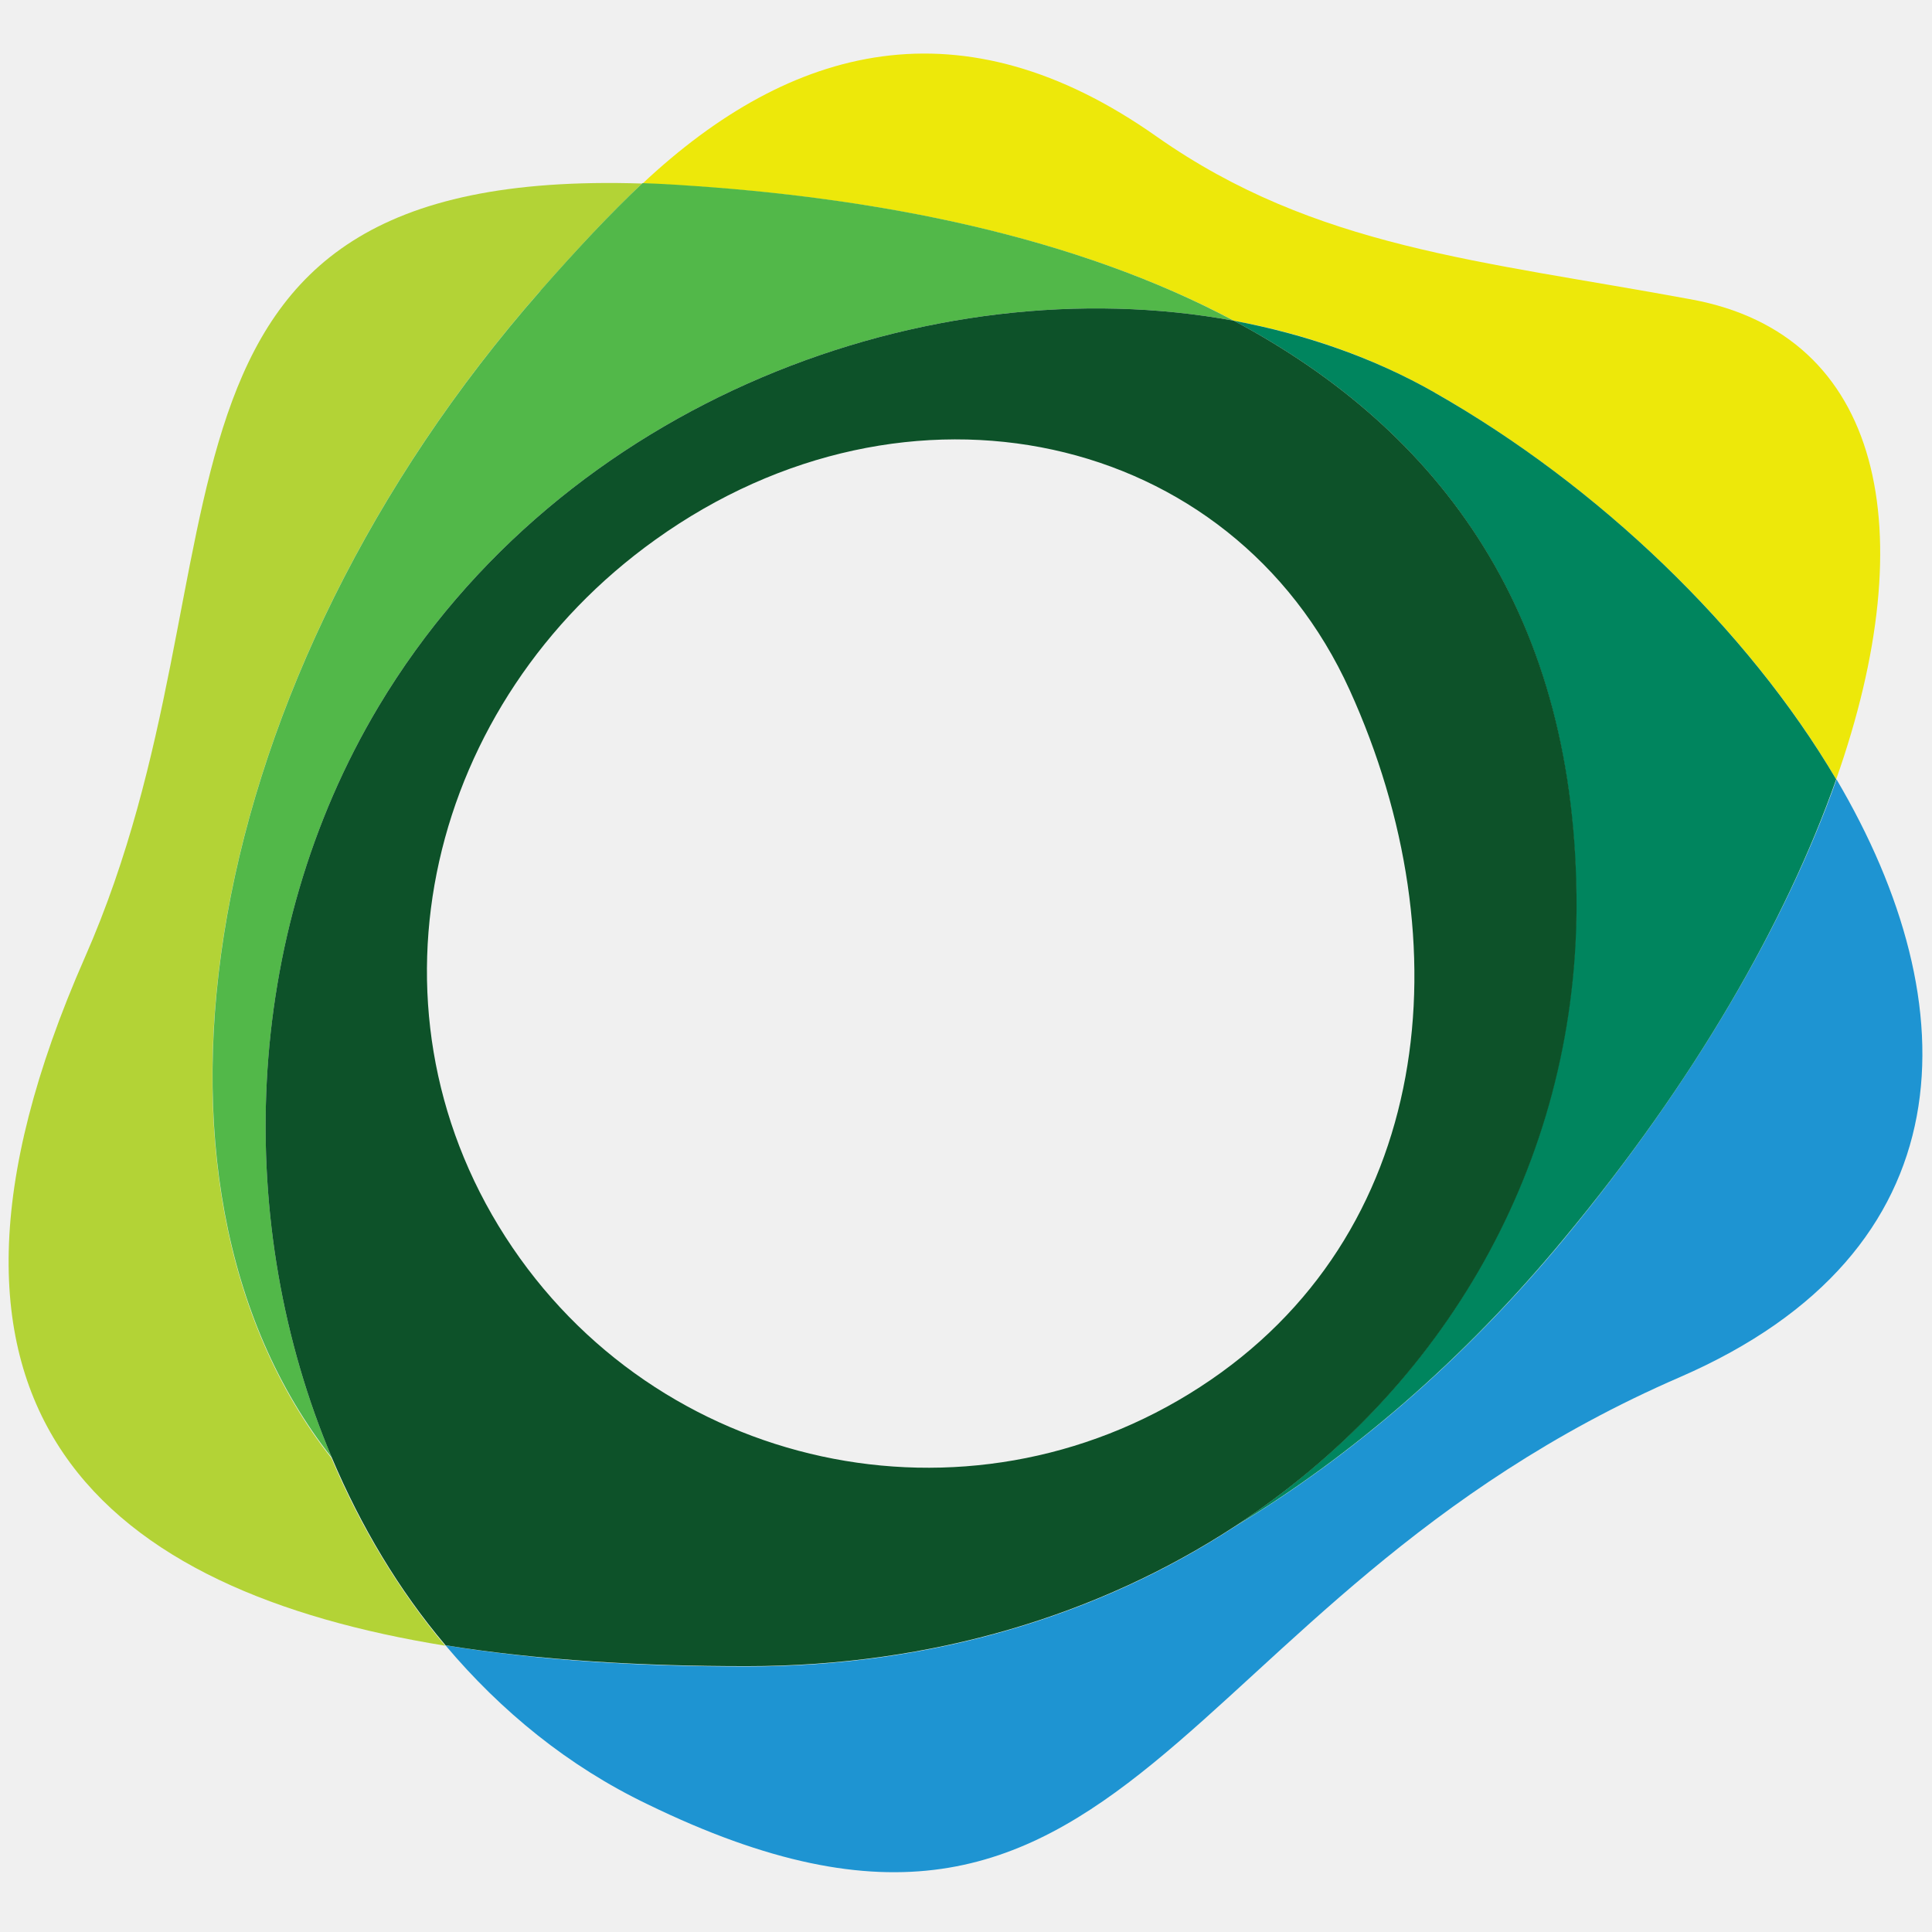
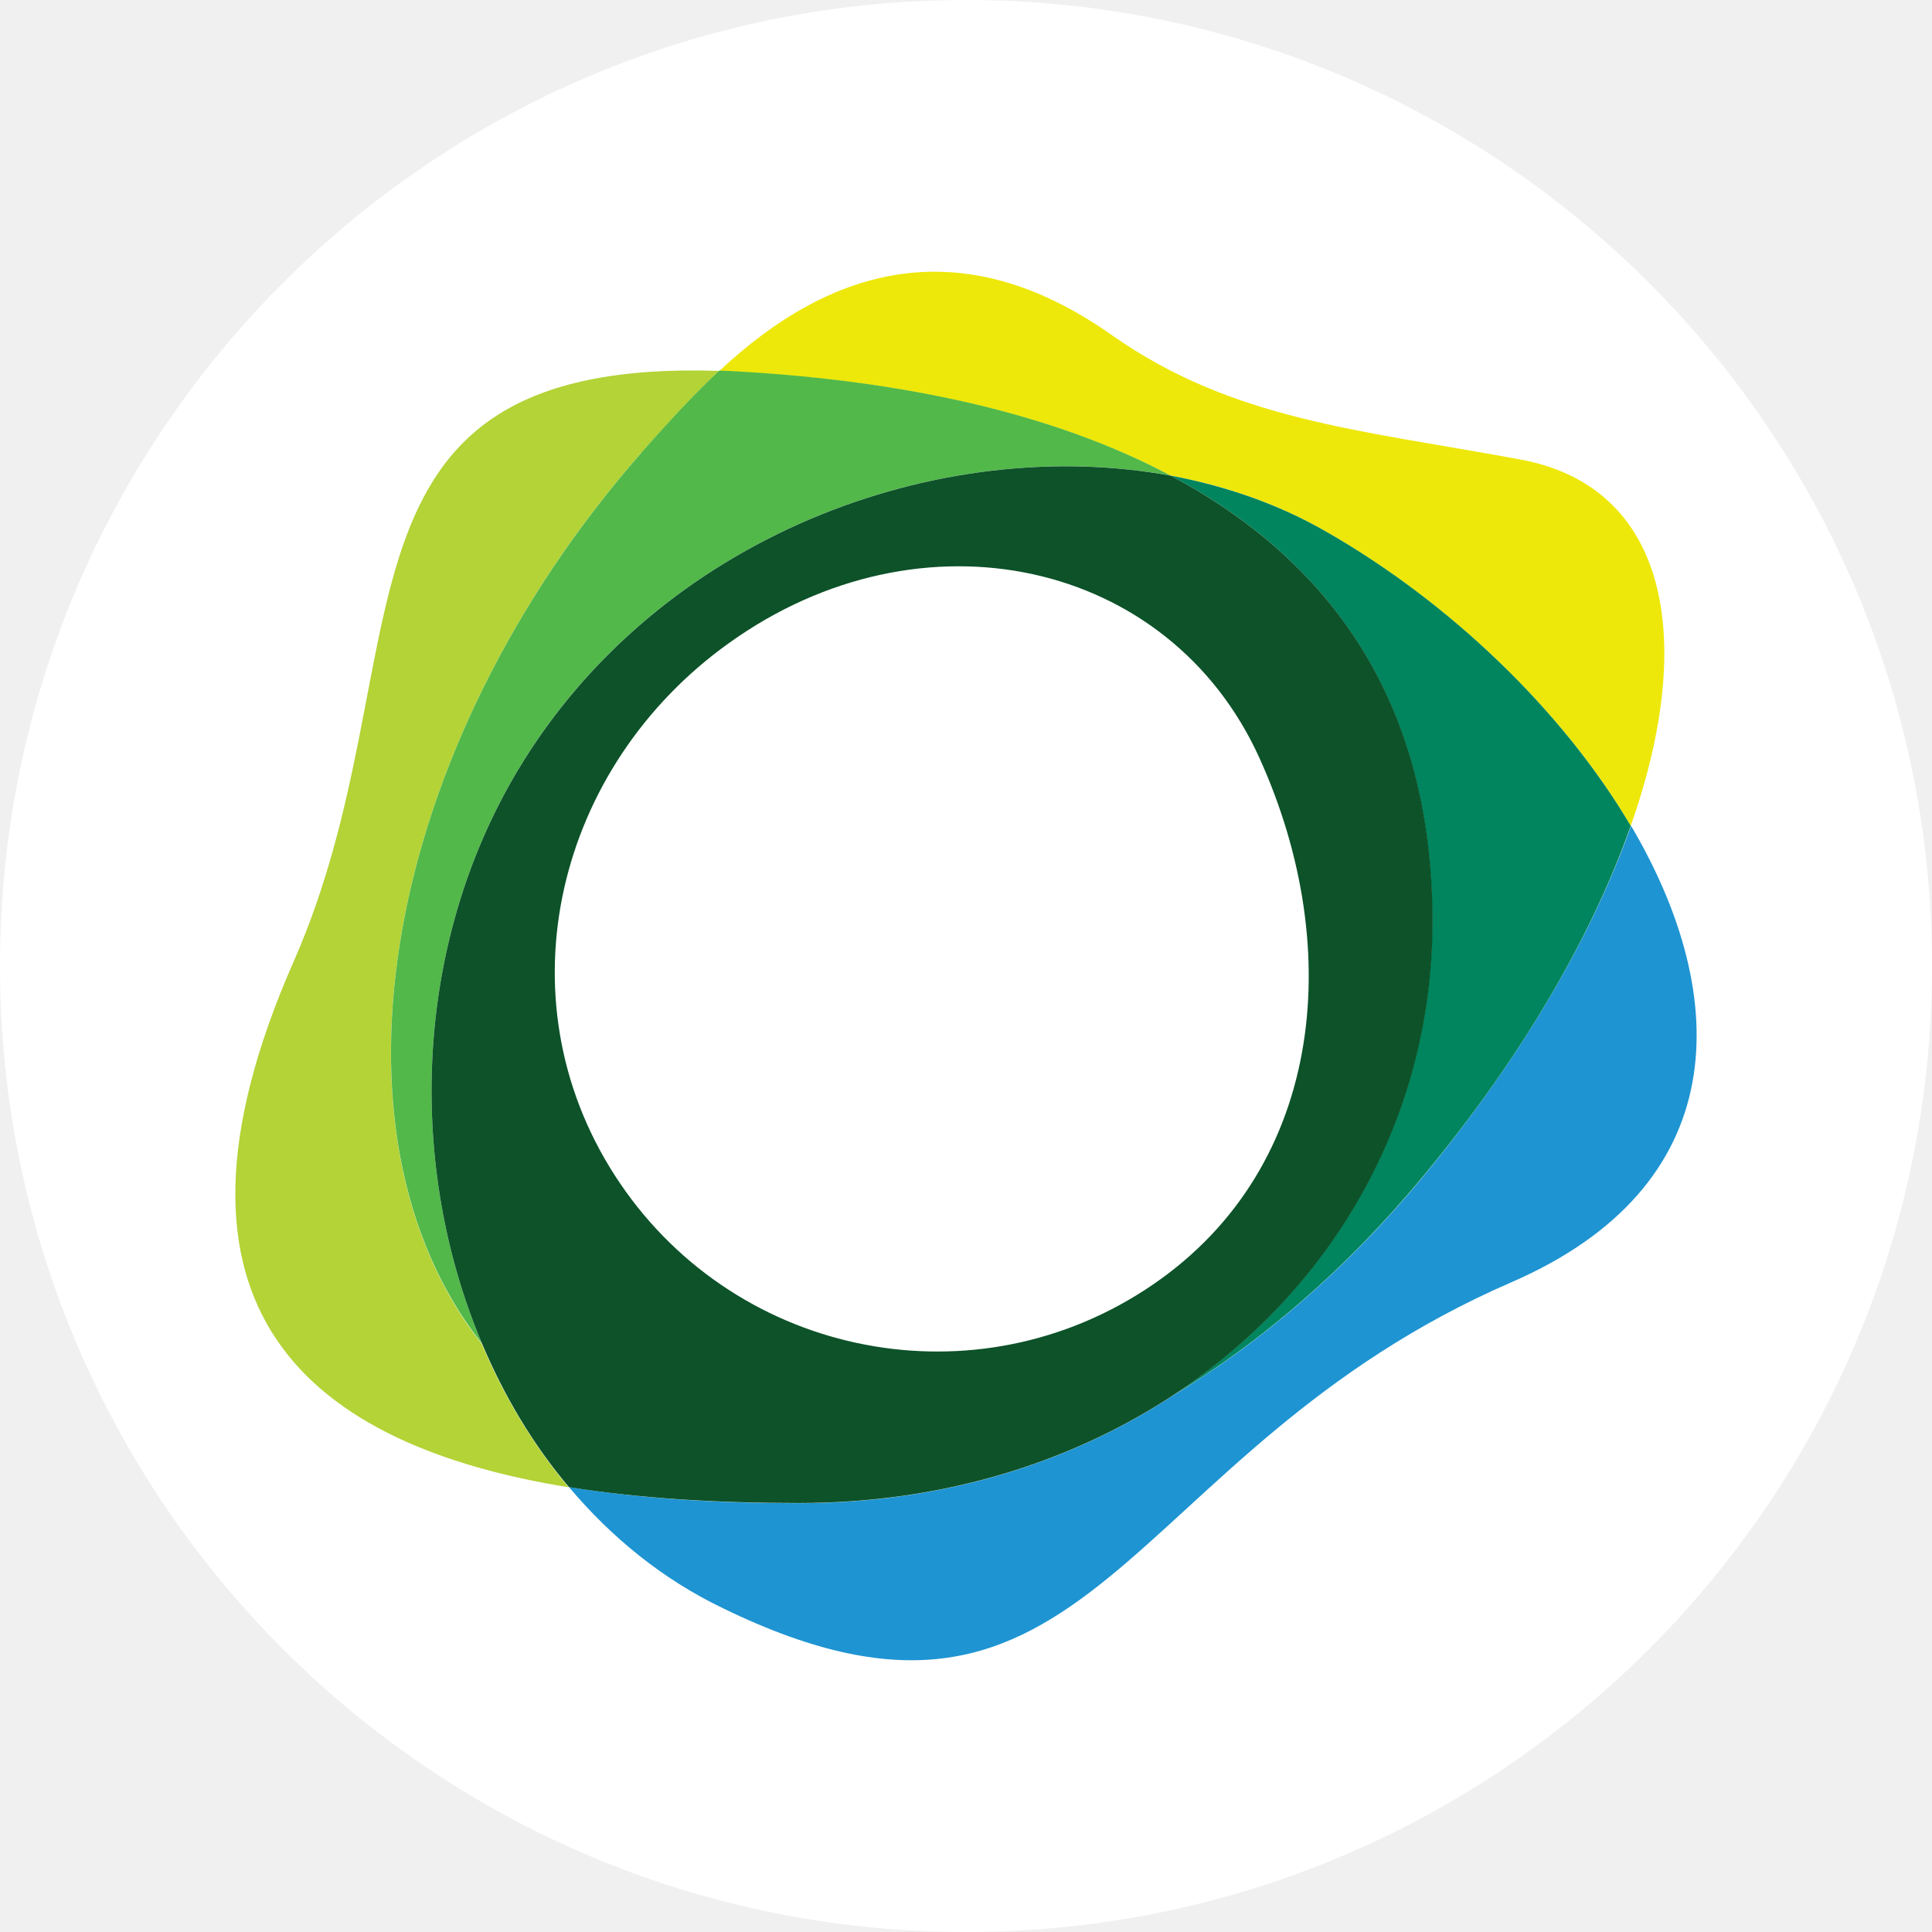
<svg xmlns="http://www.w3.org/2000/svg" fill="none" height="32" viewBox="0 0 32 32" width="32">
+   <path d="m32 16c0 8.837-7.163 16-16 16-8.837 0-16-7.163-16-16 0-8.837 7.163-16 16-16 8.837 0 16 7.163 16 16z" fill="#fff" />
  <g clip-rule="evenodd" fill-rule="evenodd">
-     <path d="m8.954 4.813c.608-.691 1.158-1.28 1.683-1.773-8.922-.288-6.323 6.208-9.229 12.813-3.347 7.603.397 10.502 5.965 11.405-.774-.922-1.402-1.971-1.882-3.104-3.61-4.589-2.157-12.941 3.462-19.341z" fill="#b3d336" />
-     <path d="m30.419 12.909c-.832 2.355-2.355 4.998-4.506 7.603-1.677 2.029-3.546 3.622-5.472 4.781-2.227 1.453-4.986 2.31-8.077 2.31-1.728 0-3.43-.096-4.986-.352.922 1.094 2.035 2.003 3.341 2.63 8.064 3.93 8.576-3.373 17.107-7.072 4.787-2.08 4.806-6.144 2.592-9.901z" fill="#1e94d2" />
-     <path d="m20.435 5.312c1.19.218 2.317.614 3.328 1.19 2.707 1.542 5.178 3.904 6.65 6.406 1.453-4.122.774-7.366-2.4-7.949-3.494-.646-6.227-.851-8.851-2.694-3.226-2.278-6.061-1.53-8.518.774.173.006.352.013.531.026 3.411.198 6.669.87 9.261 2.246z" fill="#ede80a" />
-     <path d="m8.954 4.813c-5.619 6.4-7.072 14.752-3.456 19.334-1.626-3.84-1.51-8.627.774-12.448 3.046-5.088 9.152-7.309 14.163-6.387-2.598-1.382-5.85-2.048-9.261-2.253-.186-.013-.358-.019-.531-.026-.531.499-1.082 1.088-1.69 1.779z" fill="#52b849" />
-     <path d="m23.763 6.502c-1.011-.576-2.138-.966-3.328-1.19 3.418 1.818 5.696 4.877 5.67 9.747-.026 4.224-2.189 7.955-5.67 10.234 1.926-1.158 3.795-2.752 5.472-4.781 2.157-2.598 3.674-5.242 4.506-7.603-1.472-2.496-3.936-4.864-6.65-6.406z" fill="#00855e" />
-     <path d="m19.872 22.976c-3.859 2.502-9.011 1.382-11.501-2.49-2.49-3.872-1.261-8.87 2.483-11.546 4.179-2.995 9.549-1.811 11.501 2.49 1.907 4.198 1.382 9.043-2.483 11.546zm.563-17.664c-5.011-.922-11.117 1.299-14.163 6.387-2.285 3.821-2.4 8.608-.774 12.448.48 1.133 1.107 2.189 1.882 3.104 1.555.25 3.258.346 4.986.346 3.091 0 5.85-.858 8.077-2.31 3.482-2.272 5.645-6.003 5.67-10.234.019-4.864-2.253-7.917-5.677-9.741z" fill="#0d5229" />
+     <path d="m10.626 7.497c.464-.528.884-.977 1.285-1.354-6.812-.22-4.828 4.74-7.047 9.783-2.556 5.805.303 8.019 4.554 8.708-.591-.704-1.07-1.505-1.437-2.37-2.756-3.504-1.647-9.881 2.644-14.768z" fill="#b3d336" />
+     <path d="m27.015 13.679c-.635 1.798-1.798 3.817-3.44 5.805-1.28 1.549-2.707 2.766-4.178 3.65-1.701 1.109-3.807 1.764-6.167 1.764-1.319 0-2.619-.073-3.807-.269.704.836 1.554 1.53 2.551 2.008 6.157 3.001 6.548-2.575 13.062-5.4 3.655-1.588 3.67-4.691 1.979-7.56z" fill="#1e94d2" />
+     <path d="m19.392 7.878c.909.166 1.769.469 2.541.909 2.067 1.178 3.953 2.981 5.077 4.892 1.109-3.147.591-5.625-1.833-6.069-2.668-.494-4.755-.65-6.758-2.057-2.463-1.74-4.628-1.168-6.504.591.132.005.269.01.406.02 2.605.151 5.092.665 7.071 1.715z" fill="#ede80a" />
+     <path d="m10.625 7.497c-4.29 4.887-5.4 11.264-2.639 14.763-1.241-2.932-1.153-6.587.591-9.505 2.326-3.885 6.988-5.581 10.814-4.877-1.984-1.056-4.466-1.564-7.071-1.72-.142-.01-.274-.015-.406-.02-.406.381-.826.831-1.29 1.359z" fill="#52b849" />
+     <path d="m21.933 8.787c-.772-.44-1.632-.738-2.541-.909 2.61 1.388 4.349 3.724 4.33 7.442-.02 3.225-1.671 6.074-4.33 7.814 1.471-.884 2.898-2.101 4.178-3.65 1.647-1.984 2.805-4.002 3.44-5.805-1.124-1.906-3.005-3.714-5.077-4.892z" fill="#00855e" />
+     <path d="m18.962 21.366c-2.947 1.911-6.88 1.056-8.781-1.901-1.901-2.957-.963-6.773 1.896-8.816 3.191-2.287 7.291-1.383 8.781 1.901 1.456 3.206 1.056 6.905-1.896 8.816zm.43-13.487c-3.826-.704-8.488.992-10.814 4.877-1.745 2.917-1.833 6.573-.591 9.505.366.865.845 1.671 1.437 2.37 1.187.191 2.487.264 3.807.264 2.36 0 4.466-.655 6.167-1.764 2.658-1.735 4.31-4.584 4.33-7.814.015-3.714-1.72-6.045-4.335-7.438z" fill="#0d5229" />
  </g>
</svg>
